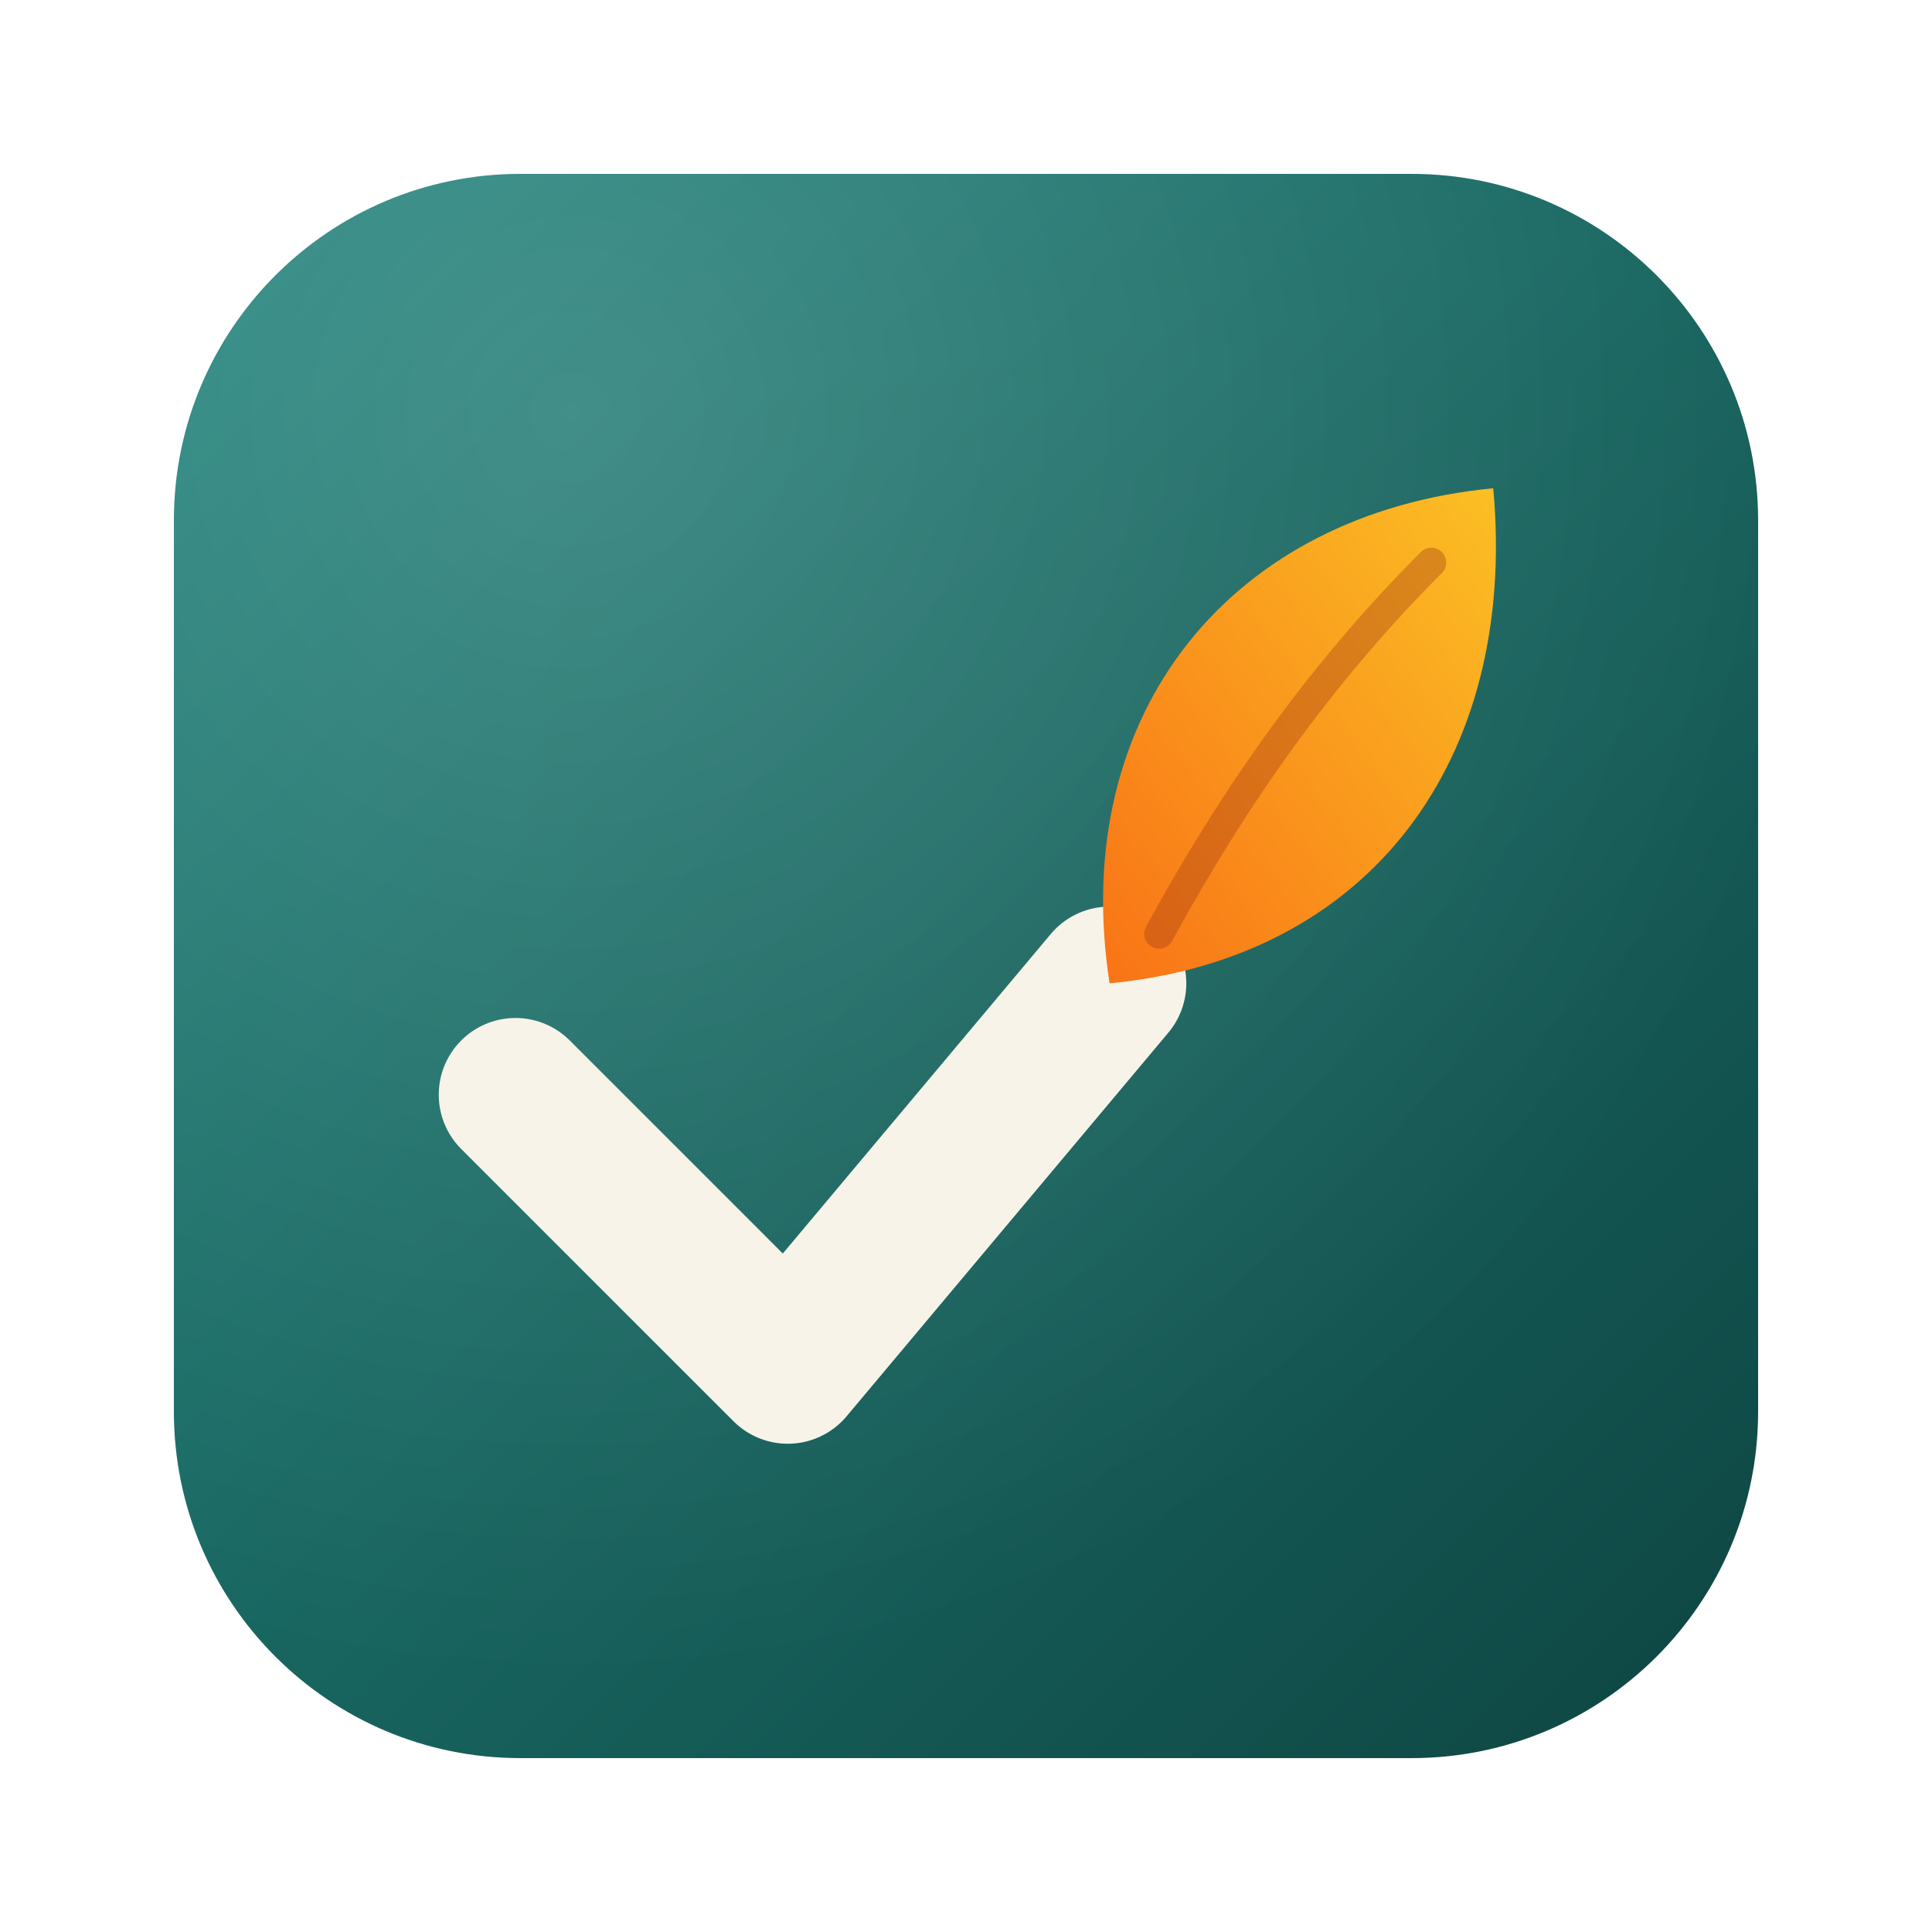
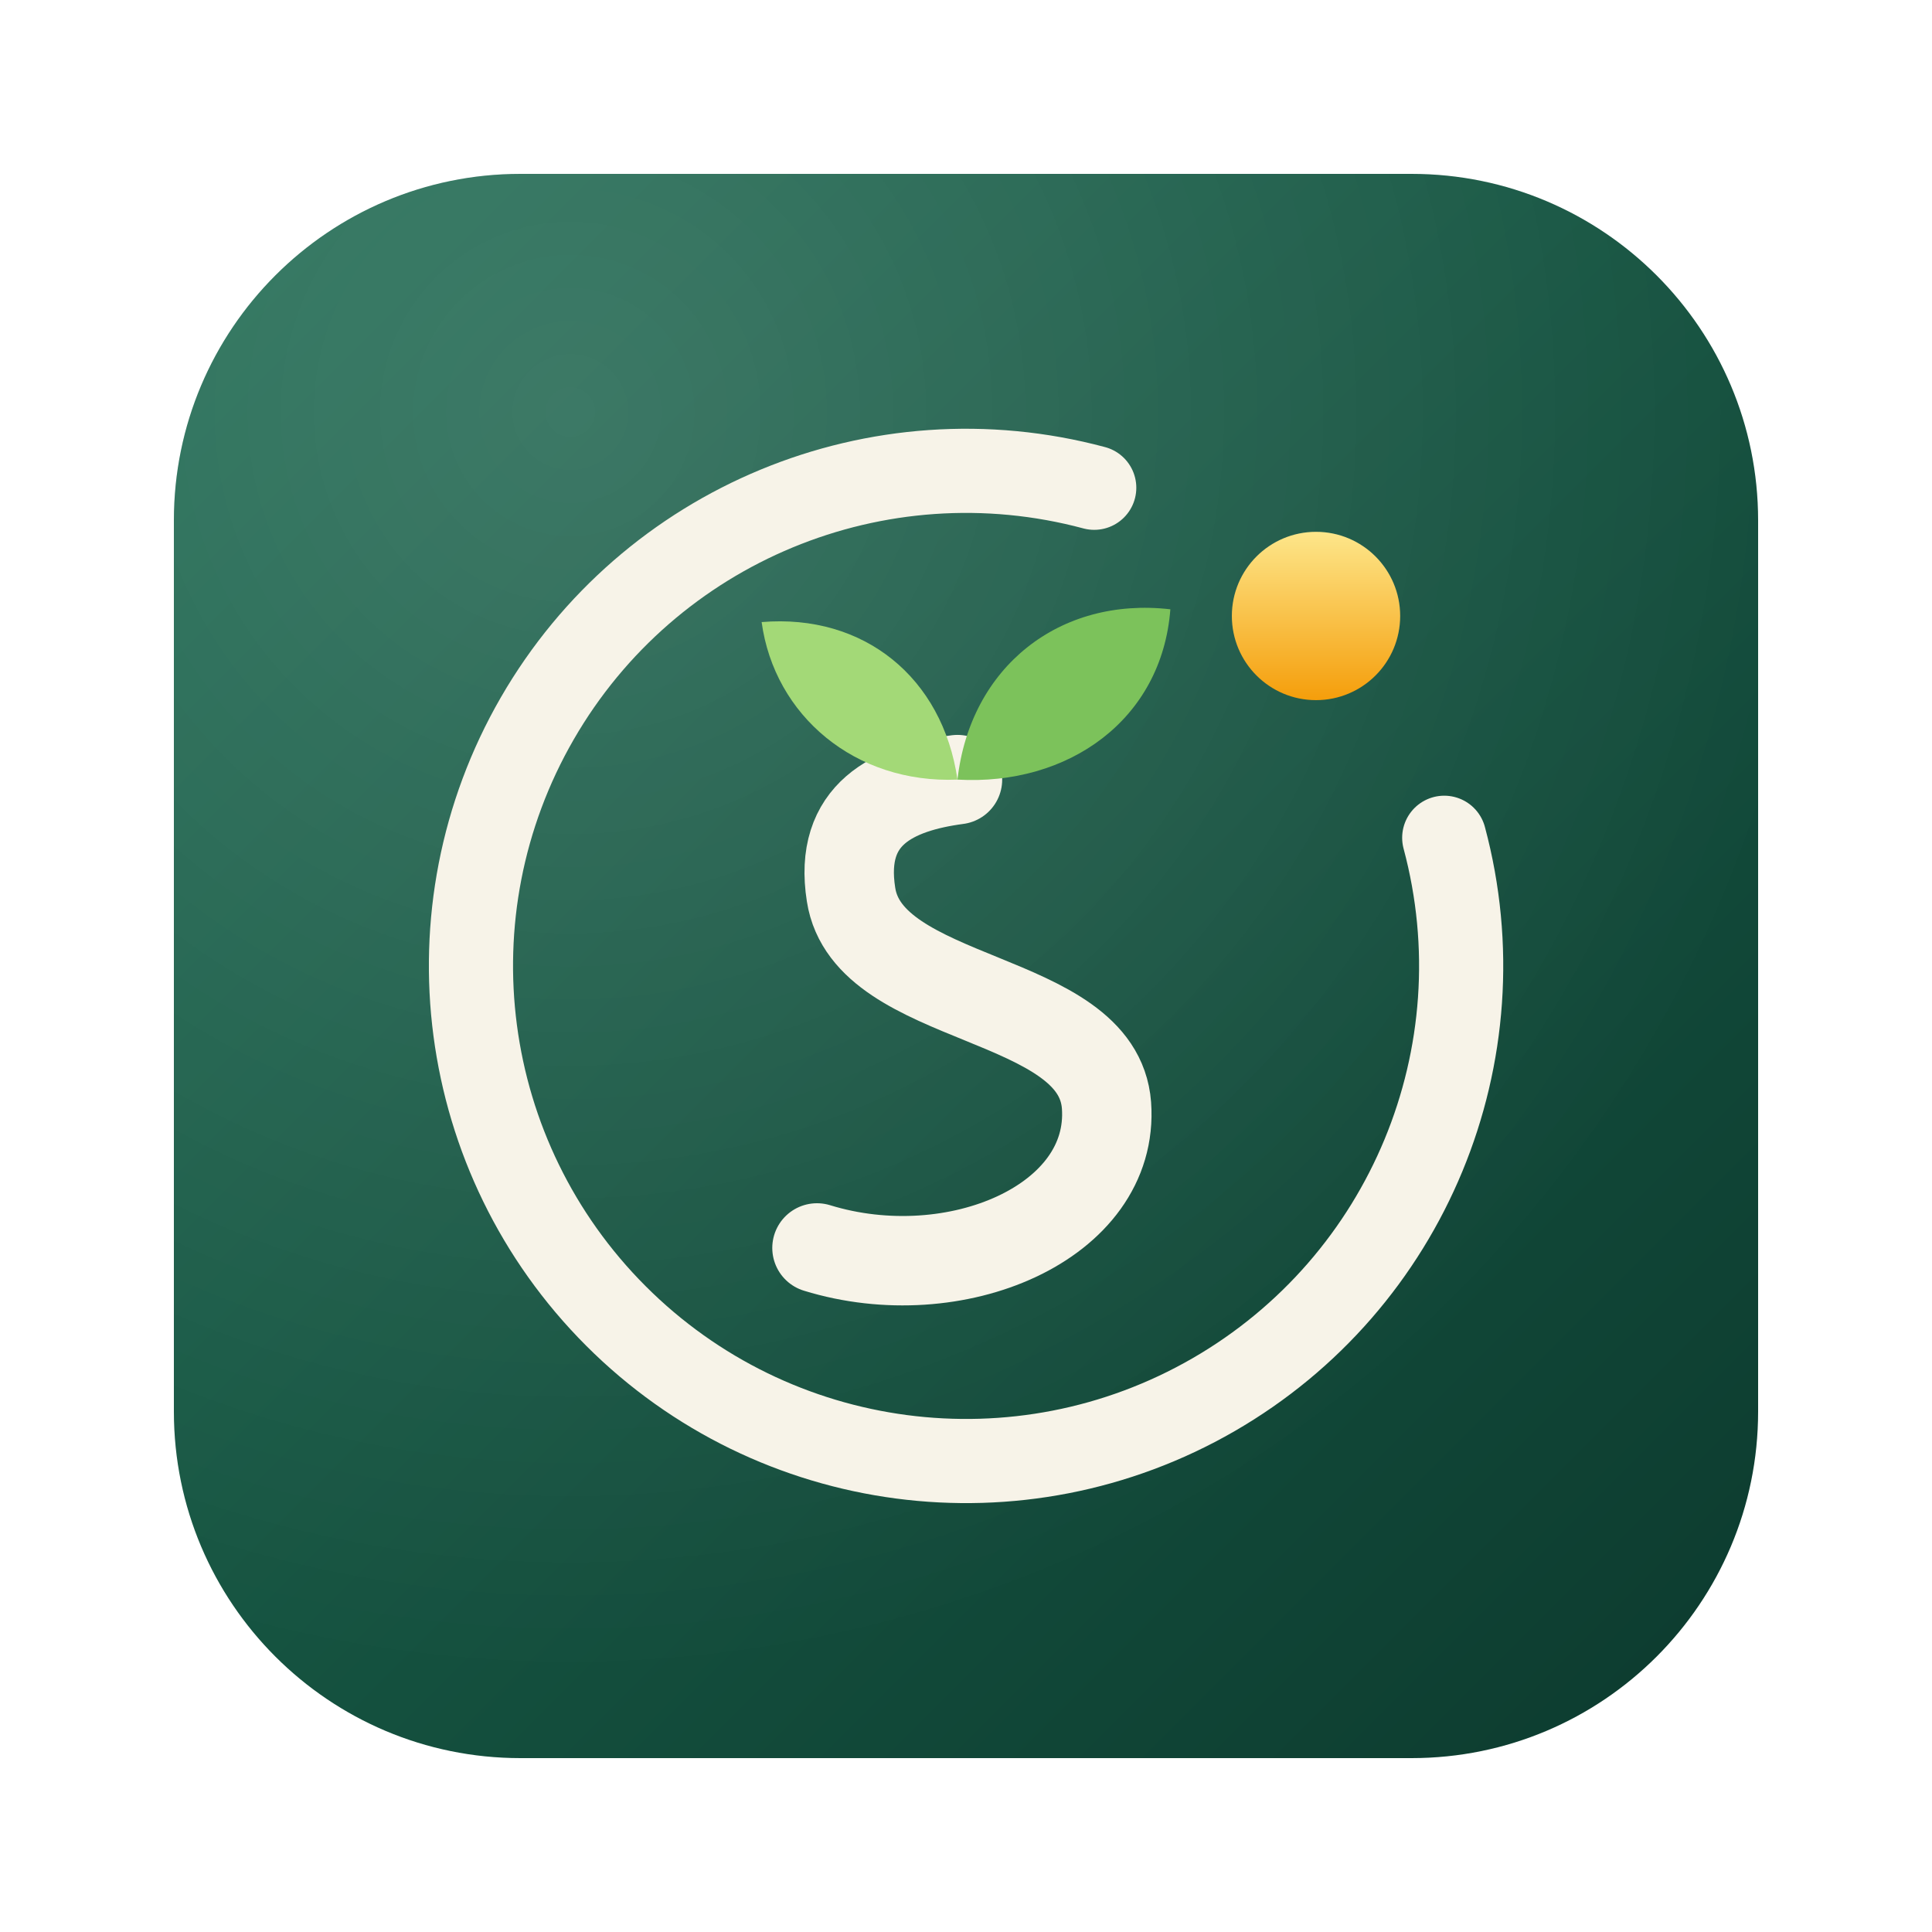
<svg xmlns="http://www.w3.org/2000/svg" width="1024" height="1024" viewBox="0 0 64 64">
  <defs>
    <linearGradient id="bg" x1="0" y1="0" x2="1" y2="1">
-       <stop offset="0" stop-color="#22857D" />
-       <stop offset="1" stop-color="#0E4542" />
+       <stop offset="0" stop-color="#1E6B52" />
+       <stop offset="1" stop-color="#0C3A2E" />
    </linearGradient>
    <radialGradient id="hl" cx="0.25" cy="0.15" r="0.8">
-       <stop offset="0" stop-color="#FFFFFF" stop-opacity="0.16" />
+       <stop offset="0" stop-color="#FFFFFF" stop-opacity="0.15" />
      <stop offset="1" stop-color="#FFFFFF" stop-opacity="0" />
    </radialGradient>
-     <linearGradient id="leaf" x1="0" y1="1" x2="1" y2="0">
-       <stop offset="0" stop-color="#F97316" />
-       <stop offset="1" stop-color="#FBBF24" />
+     <linearGradient id="sun" x1="0" y1="0" x2="0" y2="1">
+       <stop offset="0" stop-color="#FDE68A" />
+       <stop offset="1" stop-color="#F59E0B" />
    </linearGradient>
  </defs>
  <g transform="translate(32 32) scale(0.82) translate(-32 -32)">
    <rect width="64" height="64" rx="14" fill="url(#bg)" />
    <rect width="64" height="64" rx="14" fill="url(#hl)" />
-     <g transform="translate(32 32) scale(1.0) translate(-32 -32) translate(-1.7 2.2)">
-       <path d="M15.5 35 L26.5 46 L39.5 30.5" fill="none" stroke="#F7F3E8" stroke-width="6.2" stroke-linecap="round" stroke-linejoin="round" />
-       <path d="M39.5 30.5 C37.8 19.5 44.5 11.5 55 10.5 C56 21.5 50 29.5 39.5 30.5 Z" fill="url(#leaf)" />
-       <path d="M41.5 28.5 C44.5 23 48 18 52.5 13.5" stroke="#9A3412" stroke-opacity="0.35" stroke-width="1.2" stroke-linecap="round" fill="none" />
+     <g transform="translate(32 32) scale(1.0) translate(-32 -32) translate(0 -1)">
+       <path d="M51.32 27.82 A20 20 0 1 1 37.18 13.68" fill="none" stroke="#F7F3E8" stroke-width="3.4" stroke-linecap="round" />
+       <circle cx="46.14" cy="18.86" r="3.4" fill="url(#sun)" />
+       <g transform="translate(32 34.5) scale(0.86) translate(-32 -34.5)">
+         <path d="M25 46 C31.5 48 39 44.8 38.6 39.3 C38.2 34 27.4 34.6 26.6 29.4 C26 25.6 28.6 24.4 31.6 24" fill="none" stroke="#F7F3E8" stroke-width="4.2" stroke-linecap="round" />
+         <path d="M31.6 24 C26.8 24.2 23.0 21 22.4 16.6 C27.2 16.2 30.9 19.2 31.6 24 Z" fill="#A3D977" />
+         <path d="M31.6 24 C32.2 18.7 36.4 15.4 41.6 16 C41.2 21.2 36.8 24.3 31.6 24 Z" fill="#7CC25B" />
+       </g>
    </g>
  </g>
</svg>
